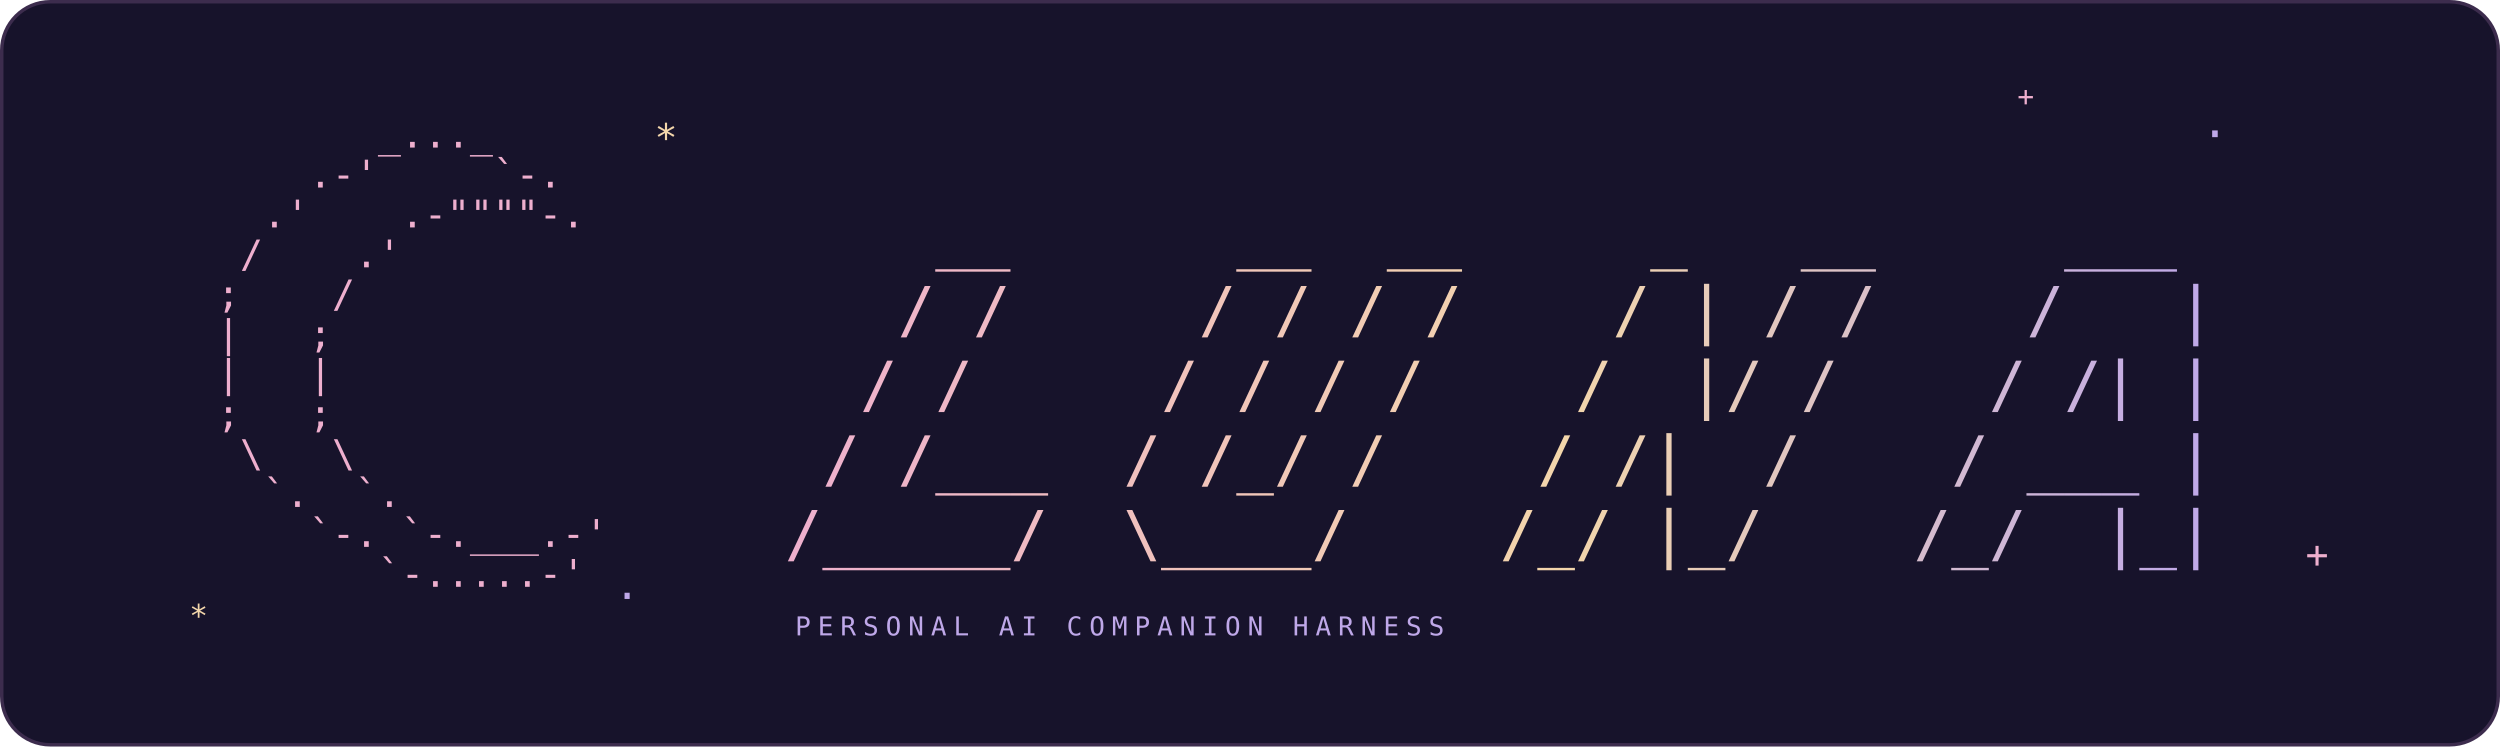
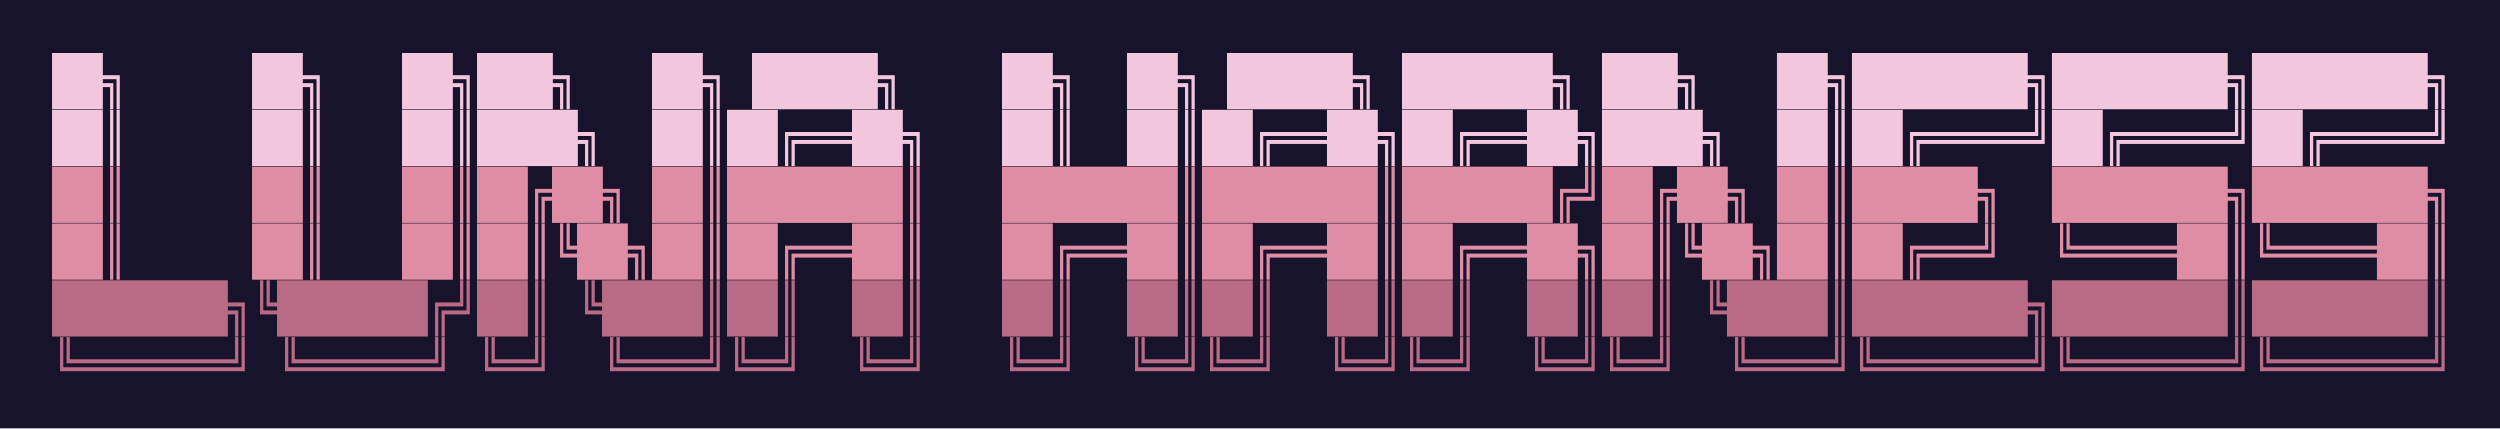
- <svg xmlns="http://www.w3.org/2000/svg" width="1440" height="430" viewBox="0 0 1440 430" role="img" aria-labelledby="title description">
-   <defs>
-     <linearGradient id="letters" x1="0" y1="0" x2="1" y2="0">
-       <stop stop-color="#eeafce" />
-       <stop offset="0.55" stop-color="#f3d6ab" />
-       <stop offset="1" stop-color="#bfa8e9" />
-     </linearGradient>
-   </defs>
-   <rect x="1" y="1" width="1438" height="428" rx="28" fill="#17132b" stroke="#3c2c4d" stroke-width="2" />
-   <g font-family="'DejaVu Sans Mono','Liberation Mono',Consolas,monospace" font-weight="400">
-     <text xml:space="preserve" font-size="22" fill="#eeafce">
-       <tspan x="72" y="85">           _..._</tspan>
-       <tspan x="72" y="108">        .-'     `-.</tspan>
-       <tspan x="72" y="131">      .'    .-""""-.</tspan>
-       <tspan x="72" y="154">     /    .'</tspan>
-       <tspan x="72" y="177">    ;    /</tspan>
-       <tspan x="72" y="200">    |   ;</tspan>
-       <tspan x="72" y="223">    |   |</tspan>
-       <tspan x="72" y="246">    ;   ;</tspan>
-       <tspan x="72" y="269">     \   \</tspan>
-       <tspan x="72" y="292">      `.  `.</tspan>
-       <tspan x="72" y="315">        `-. `-.___.-'</tspan>
-       <tspan x="72" y="338">           `-.....-'</tspan>
-     </text>
-     <text xml:space="preserve" font-size="36" fill="url(#letters)">
-       <tspan x="452" y="148">    __      __  __     _   __     ___</tspan>
-       <tspan x="452" y="191">   / /     / / / /    / | / /    /   |</tspan>
-       <tspan x="452" y="234">  / /     / / / /    /  |/ /    / /| |</tspan>
-       <tspan x="452" y="277"> / /___  / /_/ /    / /|  /    / ___ |</tspan>
-       <tspan x="452" y="320">/_____/  \____/    /_/ |_/    /_/  |_|</tspan>
-     </text>
-     <text x="458" y="366" fill="#bfa8e9" font-size="15" letter-spacing="4">PERSONAL AI COMPANION HARNESS</text>
-     <text x="377" y="87" font-size="22" fill="#f3d6ab">*</text>
-     <text x="1268" y="79" font-size="26" fill="#bfa8e9">.</text>
-     <text x="1328" y="327" font-size="22" fill="#eeafce">+</text>
-     <text x="354" y="345" font-size="24" fill="#bfa8e9">.</text>
-     <text x="109" y="361" font-size="18" fill="#f3d6ab">*</text>
-     <text x="1162" y="61" font-size="16" fill="#eeafce">+</text>
+ <svg xmlns="http://www.w3.org/2000/svg" width="1144" height="196" viewBox="0 0 1144 196" role="img" aria-labelledby="title description">
+   <rect width="1144" height="196" fill="#17132b" />
+   <g font-family="'DejaVu Sans Mono','Liberation Mono',Consolas,monospace" font-size="19" transform="translate(0 -2) scale(1 1.140351)" xml:space="preserve">
+     <text x="24" y="40.85" fill="#F2C6DD">██╗     ██╗   ██╗███╗   ██╗ █████╗    ██╗  ██╗ █████╗ ██████╗ ███╗   ██╗███████╗███████╗███████╗</text>
+     <text x="24" y="63.65" fill="#F2C6DD">██║     ██║   ██║████╗  ██║██╔══██╗   ██║  ██║██╔══██╗██╔══██╗████╗  ██║██╔════╝██╔════╝██╔════╝</text>
+     <text x="24" y="86.45" fill="#DF8DA5">██║     ██║   ██║██╔██╗ ██║███████║   ███████║███████║██████╔╝██╔██╗ ██║█████╗  ███████╗███████╗</text>
+     <text x="24" y="109.25" fill="#DF8DA5">██║     ██║   ██║██║╚██╗██║██╔══██║   ██╔══██║██╔══██║██╔══██╗██║╚██╗██║██╔══╝  ╚════██║╚════██║</text>
+     <text x="24" y="132.05" fill="#B96A84">███████╗╚██████╔╝██║ ╚████║██║  ██║   ██║  ██║██║  ██║██║  ██║██║ ╚████║███████╗███████║███████║</text>
+     <text x="24" y="154.85" fill="#B96A84">╚══════╝ ╚═════╝ ╚═╝  ╚═══╝╚═╝  ╚═╝   ╚═╝  ╚═╝╚═╝  ╚═╝╚═╝  ╚═╝╚═╝  ╚═══╝╚══════╝╚══════╝╚══════╝</text>
  </g>
</svg>
